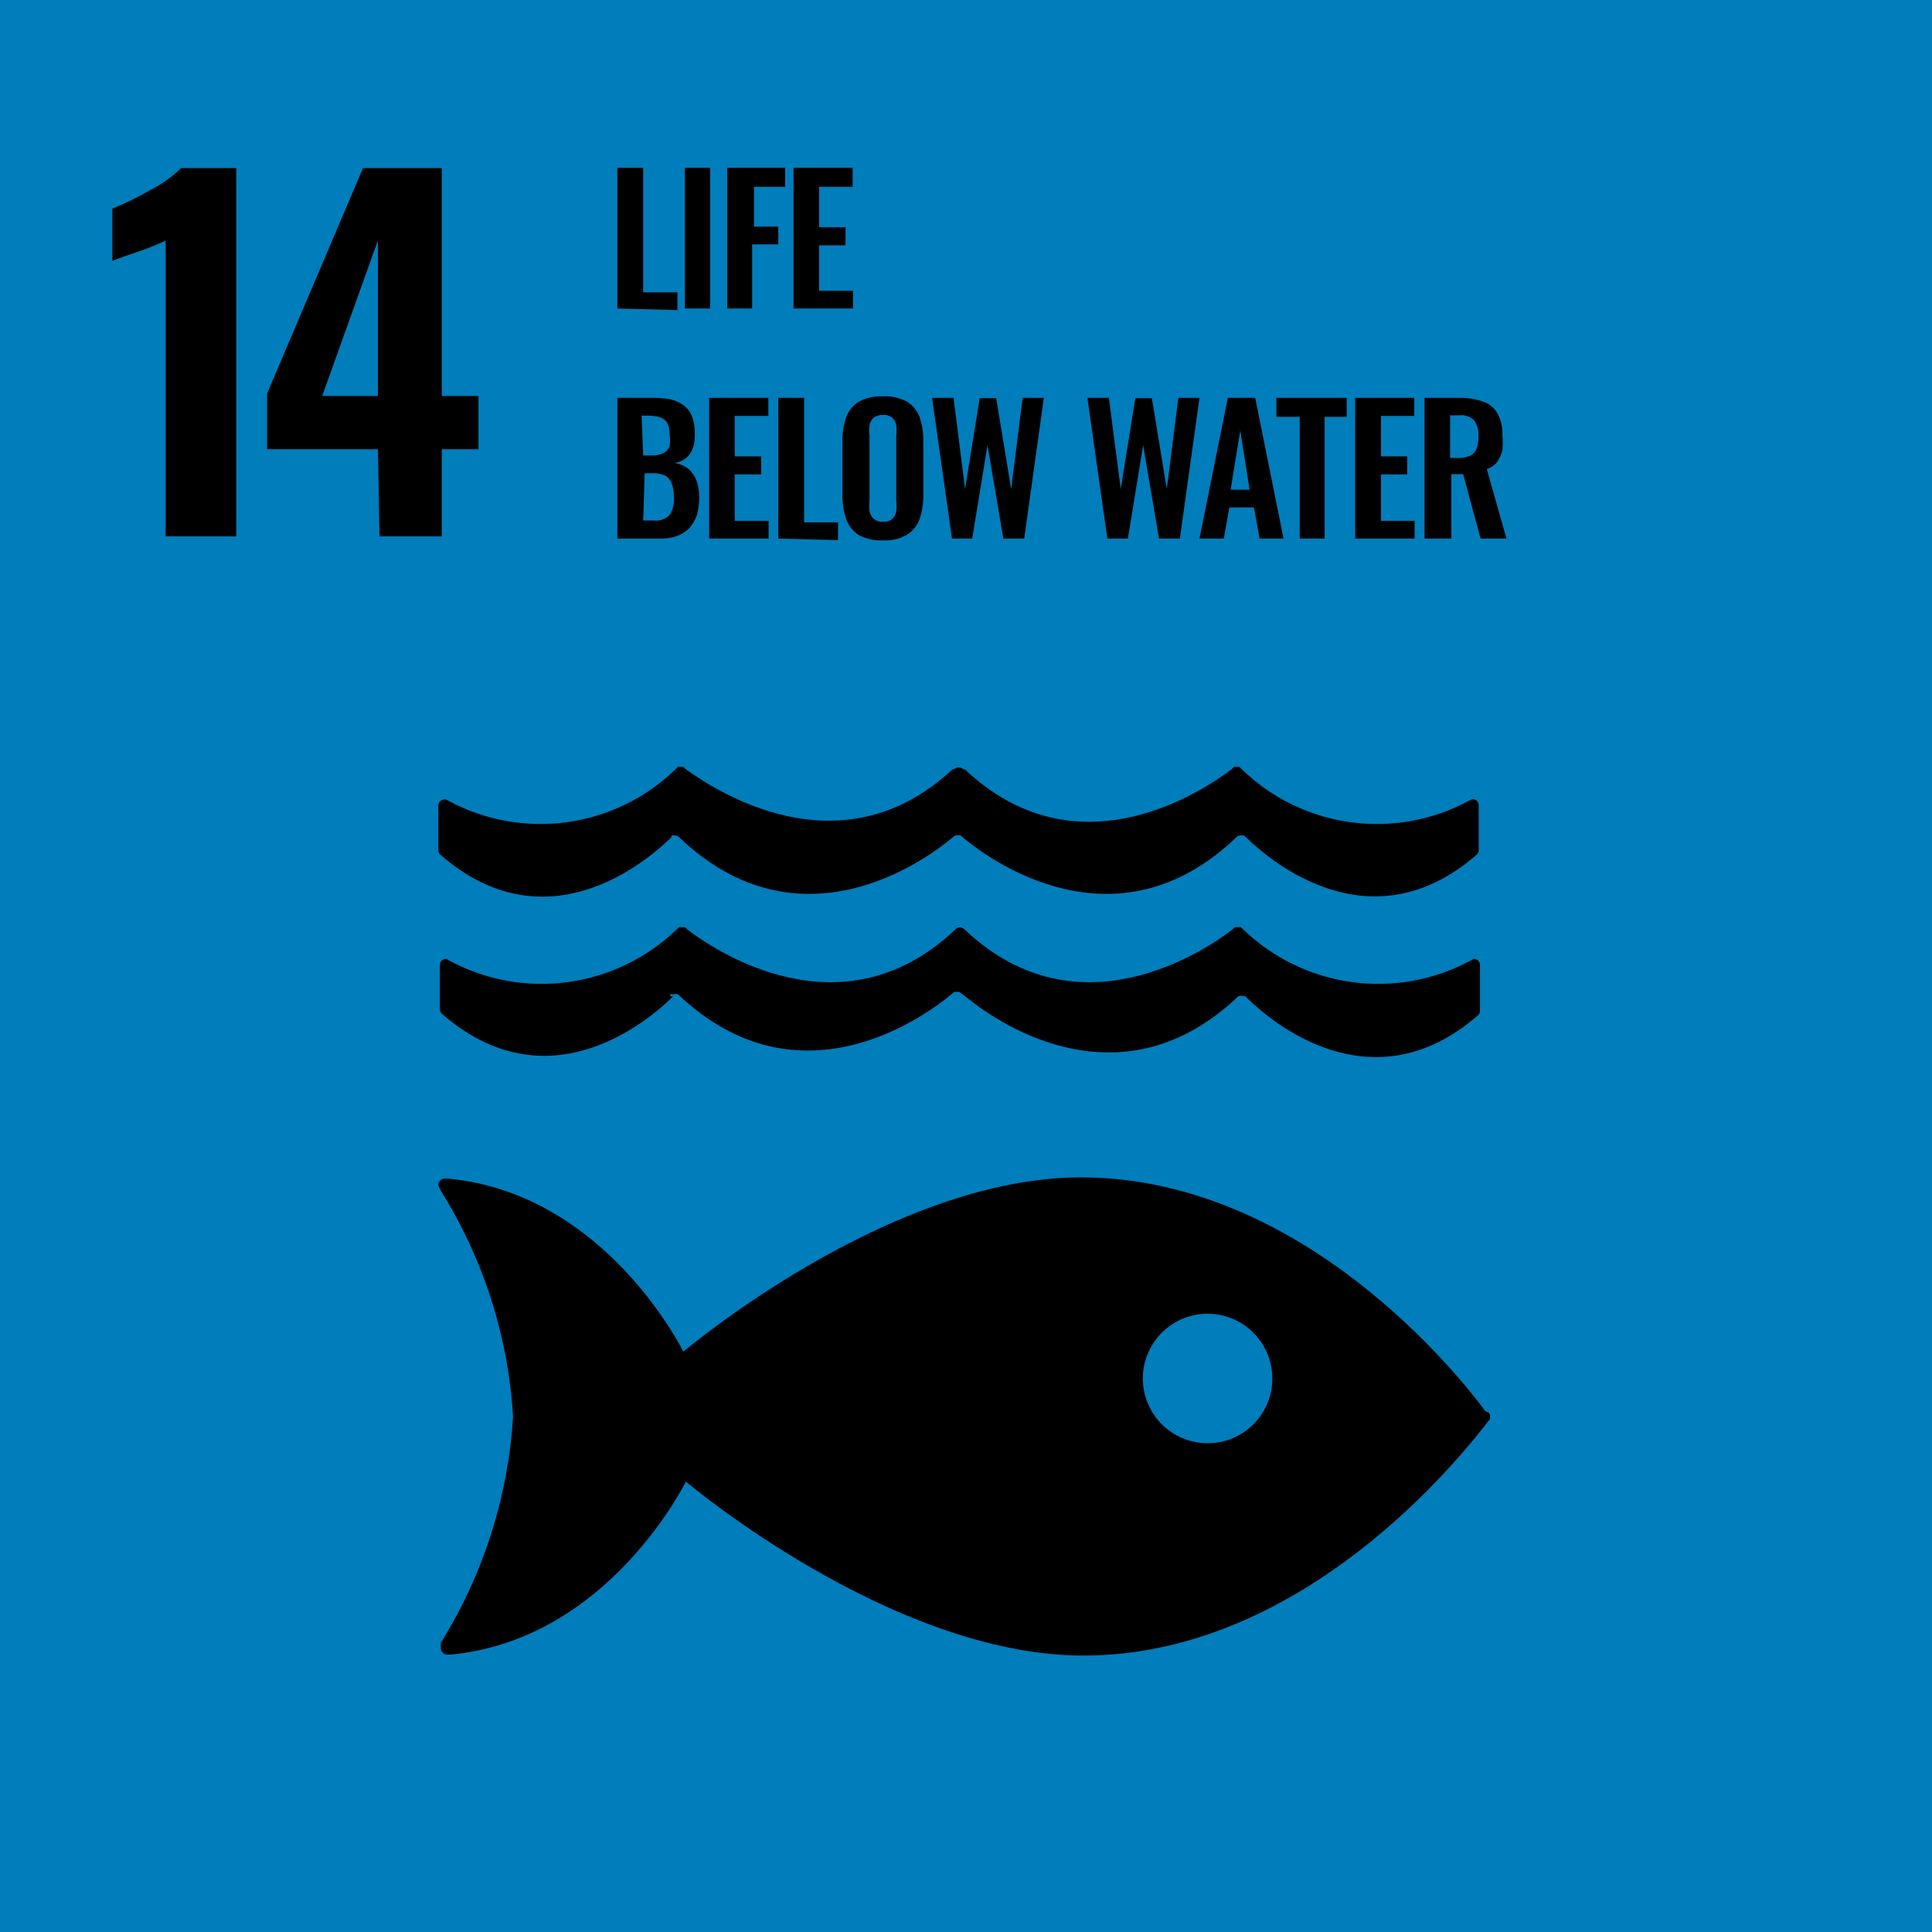
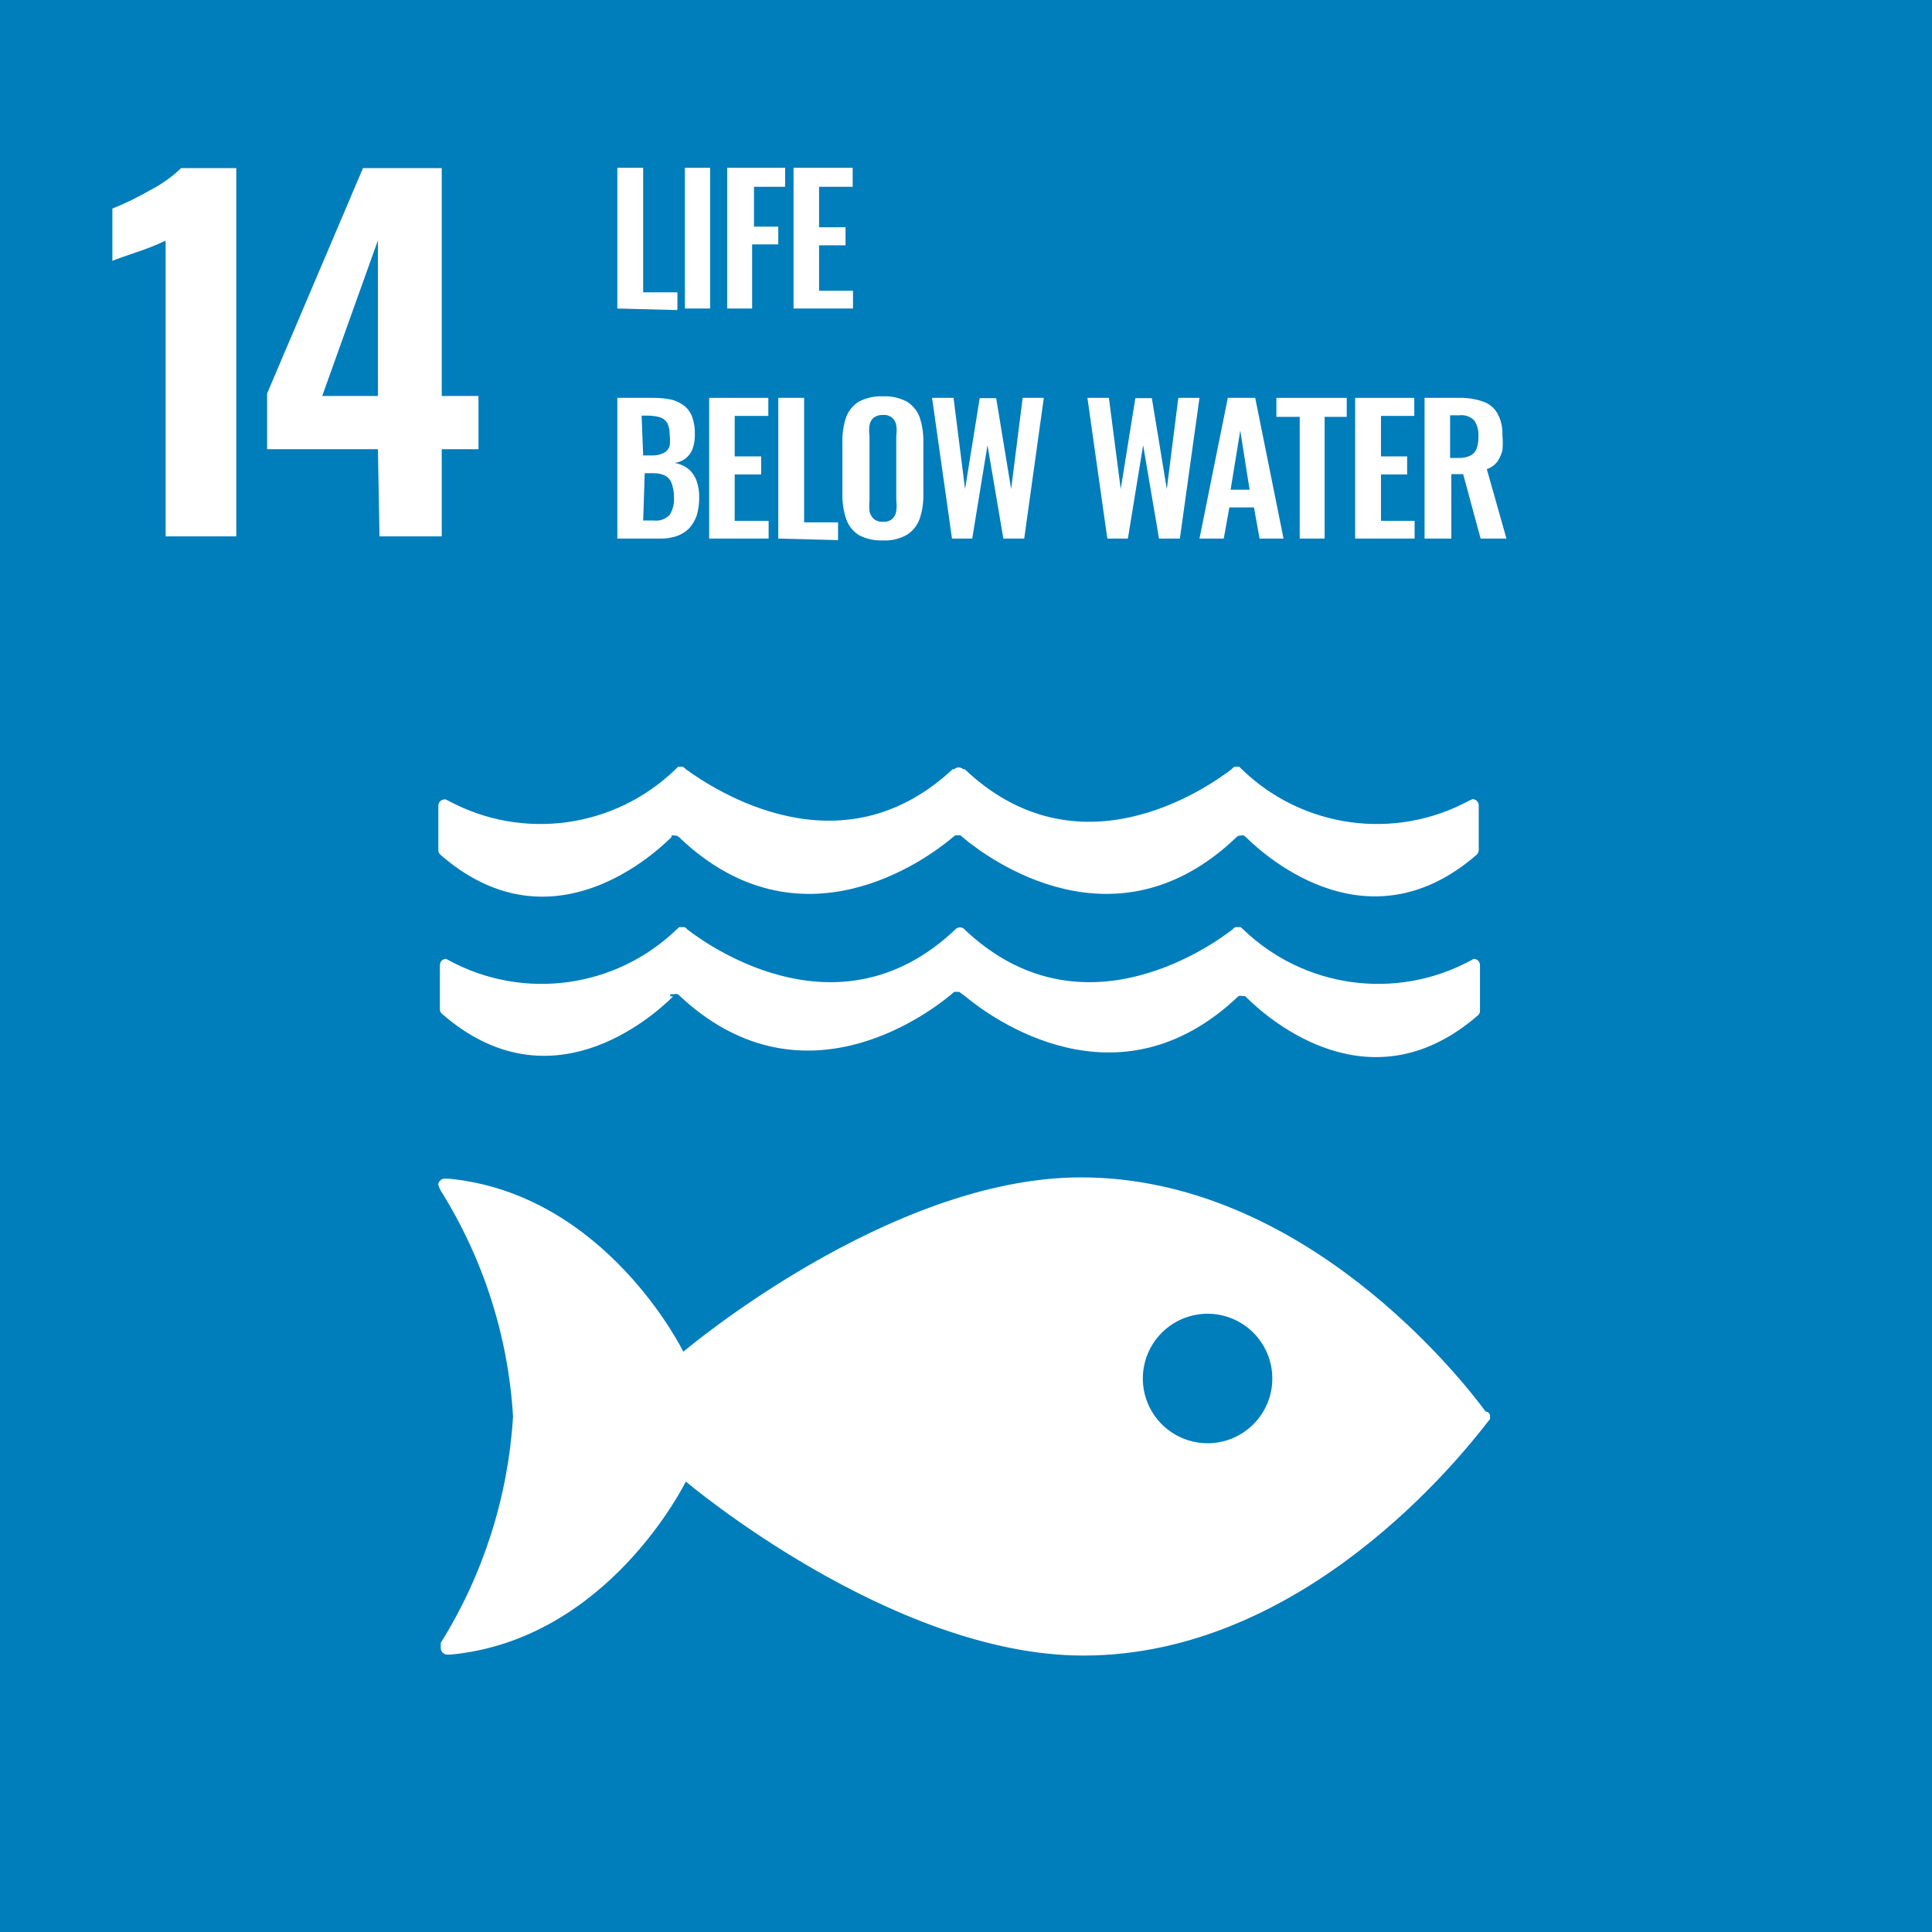
<svg xmlns="http://www.w3.org/2000/svg" id="SDG14" viewBox="0 0 62.06 62.06">
  <rect fill="#007dbb" width="62.06" height="62.06" />
-   <path class="cls-2" d="M5.32,7.73a8.3,8.3,0,0,1-.93.37c-.41.14-.67.23-.78.28V6.7a9.28,9.28,0,0,0,1.21-.59,4.26,4.26,0,0,0,1-.71H7.59V17.23H5.32Z" />
-   <path class="cls-2" d="M12.14,14.43H8.58V12.64L11.66,5.4h2.53v7.32h1.18v1.71H14.19v2.8h-2Zm0-1.71v-5l-1.79,5Z" />
-   <path class="cls-2" d="M19.83,9.91V5.39h.83v4h1.1v.57Z" />
-   <path class="cls-2" d="M22,9.91V5.39h.81V9.91Z" />
-   <path class="cls-2" d="M23.36,9.91V5.39h1.86V6h-1V7.28H25v.57h-.84V9.91Z" />
-   <path class="cls-2" d="M25.49,9.91V5.39h1.9V6H26.31v1.3h.85v.58h-.85V9.34H27.4v.57Z" />
-   <path class="cls-2" d="M19.83,17.3V12.78H21a2.92,2.92,0,0,1,.54.05,1.15,1.15,0,0,1,.42.19.82.82,0,0,1,.27.36,1.49,1.49,0,0,1,.09.56,1.33,1.33,0,0,1-.07.47.7.7,0,0,1-.22.31.73.73,0,0,1-.36.15,1,1,0,0,1,.44.19.89.89,0,0,1,.26.37,1.51,1.51,0,0,1,.09.55,2,2,0,0,1-.08.58,1.27,1.27,0,0,1-.24.41,1.09,1.09,0,0,1-.4.25,1.55,1.55,0,0,1-.55.08Zm.83-2.67h.28a.8.8,0,0,0,.38-.08.38.38,0,0,0,.19-.22,1.35,1.35,0,0,0,0-.38.75.75,0,0,0-.08-.37.43.43,0,0,0-.24-.18,1.61,1.61,0,0,0-.42-.05h-.16Zm0,2.09H21a.6.6,0,0,0,.51-.18.94.94,0,0,0,.14-.56,1.31,1.31,0,0,0-.07-.44.46.46,0,0,0-.21-.26A.87.87,0,0,0,21,15.2h-.29Z" />
-   <path class="cls-2" d="M22.78,17.3V12.78h1.9v.58H23.6v1.3h.85v.58H23.6v1.49h1.09v.57Z" />
-   <path class="cls-2" d="M25,17.3V12.78h.83v4h1.09v.57Z" />
-   <path class="cls-2" d="M28.36,17.36a1.54,1.54,0,0,1-.77-.17,1,1,0,0,1-.41-.52,2.34,2.34,0,0,1-.12-.79V14.19a2.3,2.3,0,0,1,.12-.79,1,1,0,0,1,.41-.5,1.54,1.54,0,0,1,.77-.17,1.52,1.52,0,0,1,.77.17,1,1,0,0,1,.41.5,2.3,2.3,0,0,1,.12.79v1.69a2.3,2.3,0,0,1-.12.79,1,1,0,0,1-.41.51A1.42,1.42,0,0,1,28.36,17.36Zm0-.6a.41.41,0,0,0,.3-.09.43.43,0,0,0,.13-.25,1.22,1.22,0,0,0,0-.34V14a1.18,1.18,0,0,0,0-.34.41.41,0,0,0-.13-.24.41.41,0,0,0-.3-.09.45.45,0,0,0-.3.09.41.41,0,0,0-.13.24,1.18,1.18,0,0,0,0,.34v2.08a1.79,1.79,0,0,0,0,.34.44.44,0,0,0,.14.25A.41.41,0,0,0,28.36,16.76Z" />
-   <path class="cls-2" d="M30.58,17.3l-.64-4.52h.69L31,15.71l.47-2.92H32l.48,2.92.37-2.93h.68l-.63,4.52h-.67l-.51-3-.49,3Z" />
-   <path class="cls-2" d="M35.57,17.3l-.64-4.52h.69L36,15.71l.47-2.92H37l.48,2.92.37-2.93h.68l-.63,4.52h-.67l-.51-3-.49,3Z" />
-   <path class="cls-2" d="M38.53,17.3l.91-4.52h.88l.91,4.52h-.77l-.18-1h-.79l-.18,1Zm1-1.57h.61l-.3-1.9Z" />
-   <path class="cls-2" d="M41.75,17.3V13.39H41v-.61h2.26v.61h-.71V17.3Z" />
-   <path class="cls-2" d="M43.53,17.3V12.78h1.9v.58H44.36v1.3h.84v.58h-.84v1.49h1.08v.57Z" />
-   <path class="cls-2" d="M45.76,17.3V12.78h1.08a2.2,2.2,0,0,1,.77.11.85.85,0,0,1,.48.37,1.31,1.31,0,0,1,.17.71,2.49,2.49,0,0,1,0,.5,1.14,1.14,0,0,1-.17.37.73.73,0,0,1-.33.23l.63,2.23h-.83L47,15.23h-.38V17.3Zm.82-2.59h.26a.81.81,0,0,0,.38-.07.41.41,0,0,0,.21-.22,1.12,1.12,0,0,0,.06-.4.84.84,0,0,0-.13-.51.57.57,0,0,0-.48-.17h-.3Z" />
-   <path class="cls-2" d="M47.72,45.34c-.78-1.06-5.85-7.52-13-7.52-6.17,0-12.77,5.6-12.77,5.6s-2.48-5.08-7.55-5.56h-.12c-.11,0-.21.11-.2.2a.77.77,0,0,0,.08.19,15.41,15.41,0,0,1,2.32,7.25,15.53,15.53,0,0,1-2.32,7.27l0,.07a.45.45,0,0,0,0,.11.21.21,0,0,0,.19.2h.11c5.09-.47,7.57-5.56,7.57-5.56s6.6,5.59,12.77,5.59c7.11,0,12.18-6.46,13-7.52l.06-.07a.19.19,0,0,0,0-.08.17.17,0,0,0,0-.07l-.06-.08m-9,1a2.08,2.08,0,1,1,2.07-2.07,2.08,2.08,0,0,1-2.07,2.07" />
-   <path class="cls-2" d="M21.53,32l0-.06a.23.23,0,0,1,.11,0,.2.2,0,0,1,.14,0h0c3.88,3.69,7.94.7,8.78,0l.09-.08h.16L31,32c.84.7,4.91,3.69,8.78,0h0a.2.2,0,0,1,.14,0A.2.2,0,0,1,40,32l.06.06c.75.74,4,3.53,7.42.55a.18.18,0,0,0,.06-.14V31a.2.2,0,0,0-.2-.2h0l-.11.06a6.25,6.25,0,0,1-7.29-1l-.09-.08-.09,0-.06,0a.14.14,0,0,0-.1.07c-.88.68-4.95,3.43-8.57.05l-.05-.05a.2.2,0,0,0-.15-.06.2.2,0,0,0-.14.06l-.05.05c-3.62,3.38-7.69.63-8.57-.05a.14.14,0,0,0-.1-.07l-.06,0-.09,0-.09.08a6.25,6.25,0,0,1-7.29,1l-.11-.06h0a.2.2,0,0,0-.2.2v1.42a.18.18,0,0,0,.06.14c3.43,3,6.68.19,7.43-.55" />
-   <path class="cls-2" d="M14.28,25.68h0a.2.2,0,0,0-.2.2v1.42a.2.2,0,0,0,.06.15c3.43,3,6.68.18,7.43-.56a.12.12,0,0,1,0-.05.25.25,0,0,1,.11,0,.17.17,0,0,1,.14.06h0c3.88,3.7,7.94.71,8.78,0l.09-.07.07,0,.09,0,.08.07c.84.71,4.91,3.7,8.78,0h0a.17.17,0,0,1,.14-.06.21.21,0,0,1,.11,0l.06.05c.75.74,4,3.54,7.42.56a.2.2,0,0,0,.06-.15V25.87a.2.2,0,0,0-.2-.2h0l-.11.05a6.23,6.23,0,0,1-7.29-1l-.09-.09-.09,0h-.06a.27.27,0,0,0-.1.08c-.89.68-4.95,3.43-8.57,0l-.05,0a.21.21,0,0,0-.29,0l-.05,0c-3.62,3.38-7.69.63-8.57,0a.27.27,0,0,0-.1-.08h-.06l-.09,0-.09.09a6.23,6.23,0,0,1-7.29,1l-.11-.05" />
+   <g fill="#fff">
+     <path d="M5.32,7.73a8.3,8.3,0,0,1-.93.37c-.41.14-.67.23-.78.28V6.7a9.28,9.28,0,0,0,1.21-.59,4.26,4.26,0,0,0,1-.71H7.59V17.23H5.32Z" />
+     <path d="M12.14,14.43H8.58V12.64L11.66,5.4h2.53v7.32h1.18v1.71H14.19v2.8h-2Zm0-1.71v-5l-1.79,5Z" />
+     <path d="M19.83,9.91V5.39h.83v4h1.1v.57Z" />
+     <path d="M22,9.91V5.39h.81V9.91Z" />
+     <path d="M23.36,9.91V5.39h1.86V6h-1V7.28H25v.57h-.84V9.91Z" />
+     <path d="M25.49,9.91V5.39h1.9V6H26.31v1.3h.85v.58h-.85V9.34H27.4v.57Z" />
+     <path d="M19.83,17.3V12.78H21a2.92,2.92,0,0,1,.54.05,1.15,1.15,0,0,1,.42.19.82.82,0,0,1,.27.36,1.49,1.49,0,0,1,.09.56,1.33,1.33,0,0,1-.07.47.7.7,0,0,1-.22.31.73.73,0,0,1-.36.15,1,1,0,0,1,.44.19.89.89,0,0,1,.26.37,1.51,1.51,0,0,1,.09.55,2,2,0,0,1-.08.58,1.27,1.27,0,0,1-.24.41,1.09,1.09,0,0,1-.4.25,1.55,1.55,0,0,1-.55.08Zm.83-2.67h.28a.8.8,0,0,0,.38-.08.38.38,0,0,0,.19-.22,1.35,1.35,0,0,0,0-.38.75.75,0,0,0-.08-.37.43.43,0,0,0-.24-.18,1.61,1.61,0,0,0-.42-.05h-.16Zm0,2.09H21a.6.6,0,0,0,.51-.18.94.94,0,0,0,.14-.56,1.31,1.31,0,0,0-.07-.44.46.46,0,0,0-.21-.26A.87.87,0,0,0,21,15.2h-.29Z" />
+     <path d="M22.78,17.3V12.78h1.9v.58H23.6v1.3h.85v.58H23.6v1.49h1.09v.57Z" />
+     <path d="M25,17.3V12.78h.83v4h1.09v.57Z" />
+     <path d="M28.36,17.36a1.54,1.54,0,0,1-.77-.17,1,1,0,0,1-.41-.52,2.34,2.34,0,0,1-.12-.79V14.19a2.3,2.3,0,0,1,.12-.79,1,1,0,0,1,.41-.5,1.54,1.54,0,0,1,.77-.17,1.52,1.52,0,0,1,.77.17,1,1,0,0,1,.41.5,2.3,2.3,0,0,1,.12.79v1.69a2.3,2.3,0,0,1-.12.79,1,1,0,0,1-.41.51A1.42,1.42,0,0,1,28.36,17.36Zm0-.6a.41.41,0,0,0,.3-.09.43.43,0,0,0,.13-.25,1.22,1.22,0,0,0,0-.34V14a1.18,1.18,0,0,0,0-.34.41.41,0,0,0-.13-.24.41.41,0,0,0-.3-.09.45.45,0,0,0-.3.09.41.41,0,0,0-.13.24,1.18,1.18,0,0,0,0,.34v2.08a1.79,1.79,0,0,0,0,.34.44.44,0,0,0,.14.25A.41.41,0,0,0,28.36,16.76Z" />
+     <path d="M30.58,17.3l-.64-4.52h.69L31,15.71l.47-2.92H32l.48,2.92.37-2.93h.68l-.63,4.52h-.67l-.51-3-.49,3Z" />
+     <path d="M35.57,17.3l-.64-4.52h.69L36,15.71l.47-2.92H37l.48,2.92.37-2.93h.68l-.63,4.52h-.67l-.51-3-.49,3Z" />
+     <path d="M38.53,17.3l.91-4.52h.88l.91,4.52h-.77l-.18-1h-.79l-.18,1Zm1-1.57h.61l-.3-1.9Z" />
+     <path d="M41.75,17.3V13.39H41v-.61h2.26v.61h-.71V17.3Z" />
+     <path d="M43.53,17.3V12.78h1.9v.58H44.36v1.3h.84v.58h-.84v1.49h1.08v.57Z" />
+     <path d="M45.76,17.3V12.78h1.08a2.2,2.2,0,0,1,.77.11.85.85,0,0,1,.48.37,1.31,1.31,0,0,1,.17.71,2.49,2.49,0,0,1,0,.5,1.14,1.14,0,0,1-.17.37.73.73,0,0,1-.33.23l.63,2.23h-.83L47,15.23h-.38V17.3Zm.82-2.59h.26a.81.81,0,0,0,.38-.07.41.41,0,0,0,.21-.22,1.12,1.12,0,0,0,.06-.4.84.84,0,0,0-.13-.51.57.57,0,0,0-.48-.17h-.3Z" />
+     <path d="M47.72,45.34c-.78-1.06-5.85-7.52-13-7.52-6.17,0-12.77,5.6-12.77,5.6s-2.48-5.08-7.55-5.56h-.12c-.11,0-.21.11-.2.2a.77.77,0,0,0,.08.19,15.41,15.41,0,0,1,2.32,7.25,15.53,15.53,0,0,1-2.32,7.27l0,.07a.45.45,0,0,0,0,.11.21.21,0,0,0,.19.2h.11c5.09-.47,7.57-5.56,7.57-5.56s6.6,5.59,12.77,5.59c7.11,0,12.18-6.46,13-7.52l.06-.07a.19.19,0,0,0,0-.08.17.17,0,0,0,0-.07l-.06-.08m-9,1a2.08,2.08,0,1,1,2.07-2.07,2.08,2.08,0,0,1-2.07,2.07" />
+     <path d="M21.53,32l0-.06a.23.23,0,0,1,.11,0,.2.2,0,0,1,.14,0h0c3.88,3.69,7.94.7,8.78,0l.09-.08h.16L31,32c.84.7,4.91,3.69,8.78,0h0a.2.2,0,0,1,.14,0A.2.2,0,0,1,40,32l.06.06c.75.74,4,3.53,7.42.55a.18.18,0,0,0,.06-.14V31a.2.2,0,0,0-.2-.2h0l-.11.06a6.25,6.25,0,0,1-7.29-1l-.09-.08-.09,0-.06,0a.14.14,0,0,0-.1.07c-.88.68-4.95,3.43-8.57.05l-.05-.05a.2.2,0,0,0-.15-.06.2.2,0,0,0-.14.06l-.05.05c-3.62,3.38-7.69.63-8.57-.05a.14.14,0,0,0-.1-.07l-.06,0-.09,0-.09.08a6.25,6.25,0,0,1-7.29,1l-.11-.06h0a.2.2,0,0,0-.2.2v1.42a.18.18,0,0,0,.06.14c3.43,3,6.68.19,7.43-.55" />
+     <path d="M14.28,25.68h0a.2.2,0,0,0-.2.2v1.42a.2.2,0,0,0,.06.15c3.43,3,6.68.18,7.43-.56a.12.12,0,0,1,0-.05.25.25,0,0,1,.11,0,.17.17,0,0,1,.14.06h0c3.88,3.7,7.94.71,8.78,0l.09-.07.07,0,.09,0,.08.07c.84.71,4.91,3.7,8.78,0h0a.17.17,0,0,1,.14-.06.21.21,0,0,1,.11,0l.06.05c.75.74,4,3.54,7.42.56a.2.2,0,0,0,.06-.15V25.87a.2.2,0,0,0-.2-.2h0l-.11.05a6.23,6.23,0,0,1-7.29-1l-.09-.09-.09,0h-.06a.27.27,0,0,0-.1.08c-.89.68-4.95,3.43-8.57,0l-.05,0a.21.21,0,0,0-.29,0l-.05,0c-3.62,3.38-7.69.63-8.57,0a.27.27,0,0,0-.1-.08h-.06l-.09,0-.09.09a6.23,6.23,0,0,1-7.29,1l-.11-.05" />
+   </g>
</svg>
